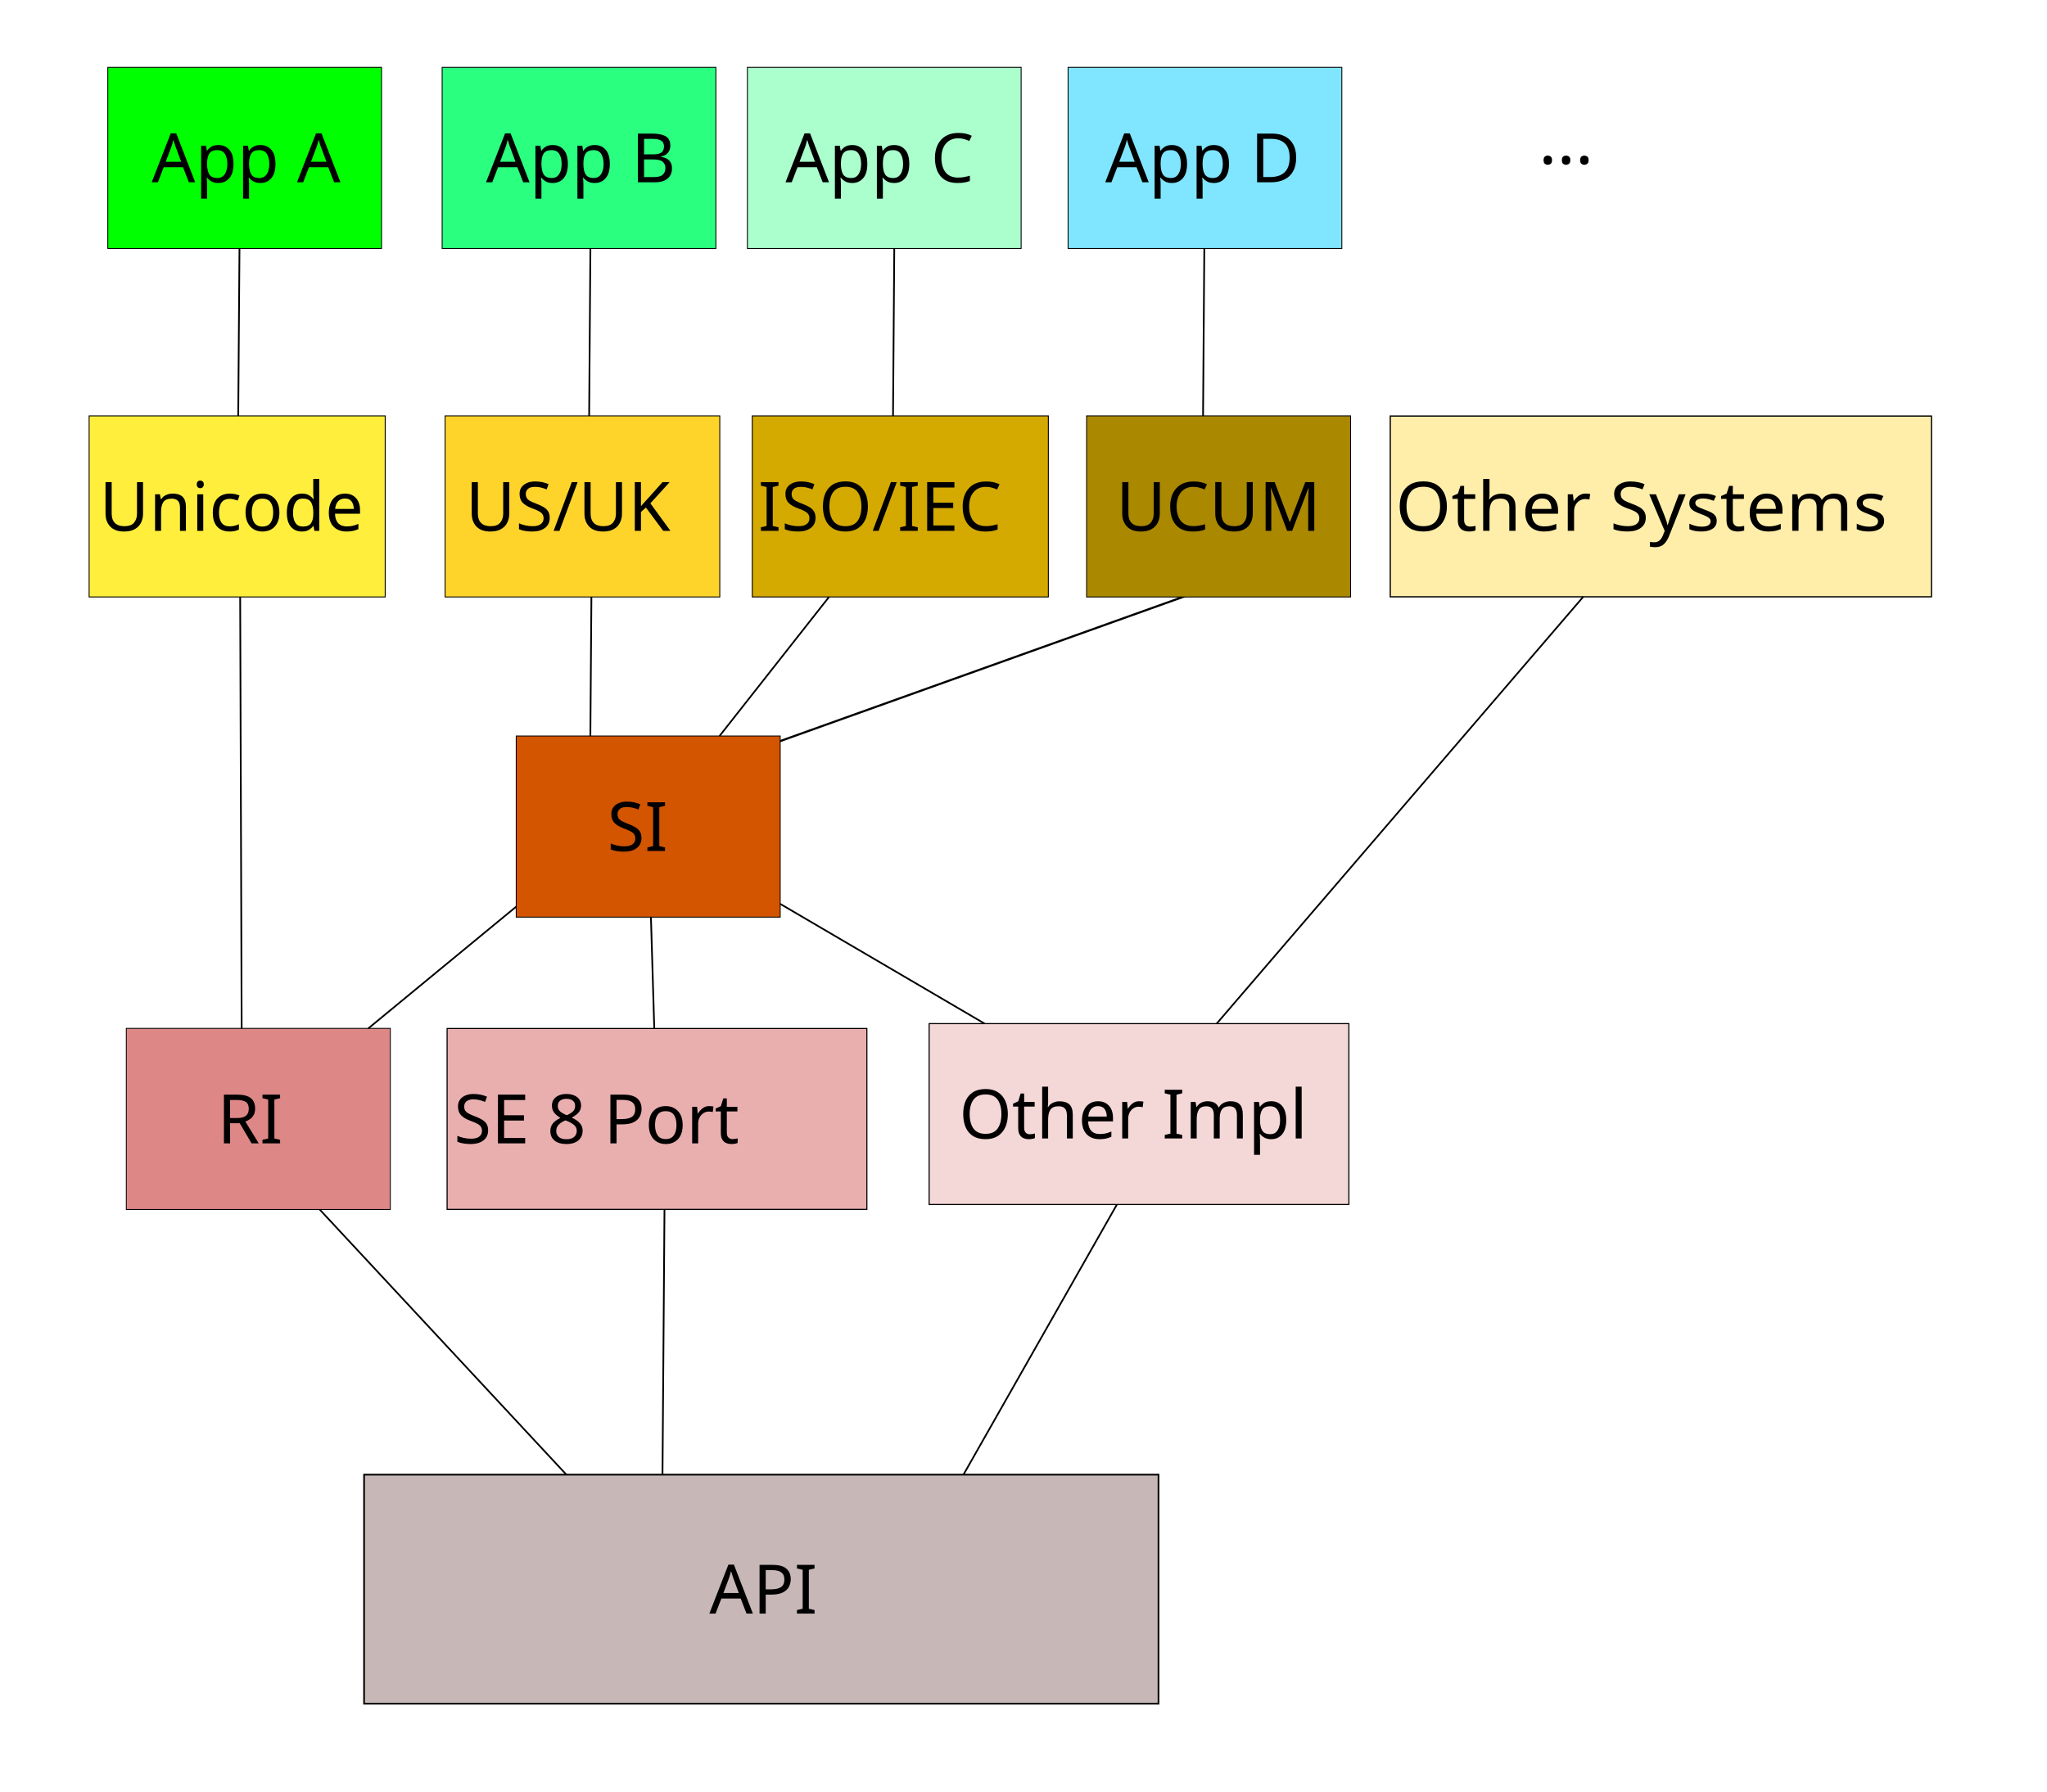
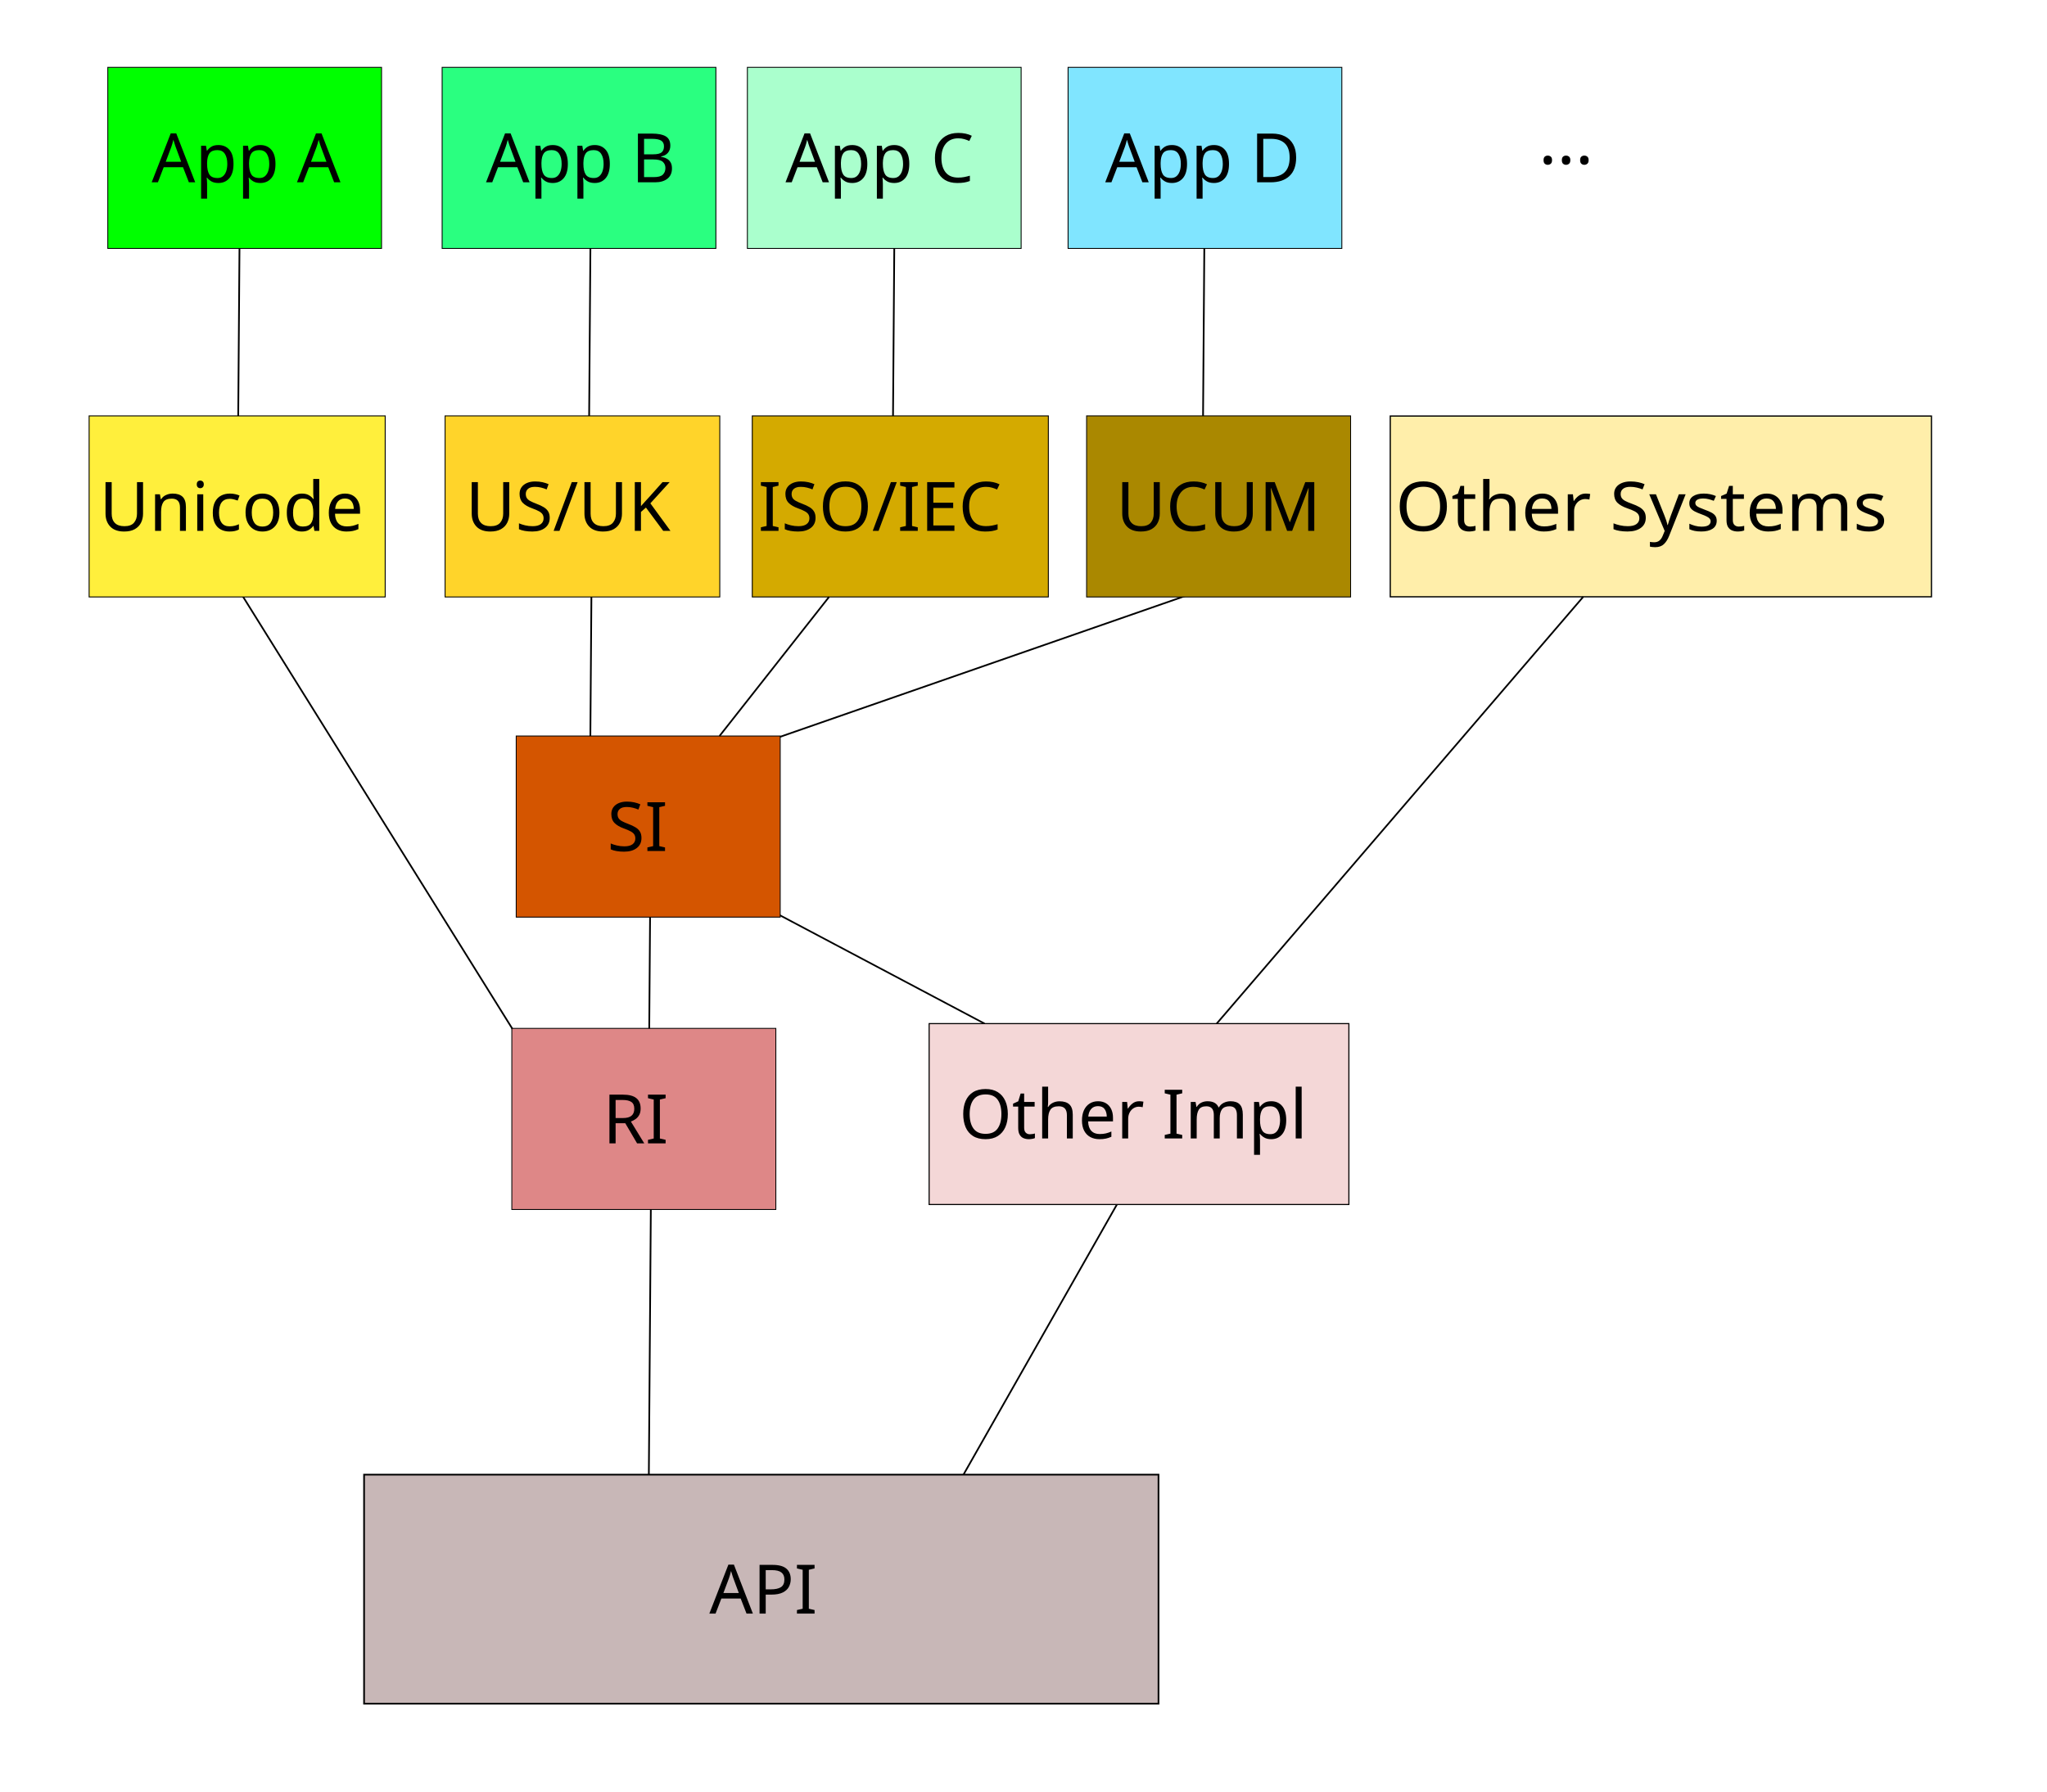
<svg xmlns="http://www.w3.org/2000/svg" width="1200" height="1050.362" id="svg2" version="1.1">
  <defs id="defs4" />
  <g id="layer1" transform="translate(0,-2.000018)">
-     <path style="fill:none;fill-rule:evenodd;stroke:#000000;stroke-width:1.238px;stroke-linecap:butt;stroke-linejoin:miter;stroke-opacity:1" d="M 453.603,437.869 703.919,348.27" id="path4278" />
-     <path style="fill:none;stroke:#000000;stroke-width:1px;stroke-linecap:butt;stroke-linejoin:miter;stroke-opacity:1" d="M 388.192,890.167 389.709,687.592" id="path3974-1-0" />
+     <path style="fill:none;fill-rule:evenodd;stroke:#000000;stroke-width:0.981px;stroke-linecap:butt;stroke-linejoin:miter;stroke-opacity:1" d="m 577.205,602.198 -123.636,-65.462" id="path4280" />
+     <path style="color:#000000;clip-rule:nonzero;display:inline;overflow:visible;visibility:visible;opacity:1;isolation:auto;mix-blend-mode:normal;color-interpolation:sRGB;color-interpolation-filters:linearRGB;solid-color:#000000;solid-opacity:1;fill:none;fill-opacity:1;fill-rule:nonzero;stroke:#000000;stroke-width:1px;stroke-linecap:butt;stroke-linejoin:miter;stroke-miterlimit:4;stroke-dasharray:none;stroke-dashoffset:0;stroke-opacity:1;color-rendering:auto;image-rendering:auto;shape-rendering:auto;text-rendering:auto;enable-background:accumulate" d="M 302.102,608.014 141.565,350.413" id="path4280-8" />
+     <path style="fill:none;stroke:#000000;stroke-width:1px;stroke-linecap:butt;stroke-linejoin:miter;stroke-opacity:1" d="m 380.071,675.708 1.517,-202.575" id="path3974-1-6-8" />
+     <path style="color:#000000;clip-rule:nonzero;display:inline;overflow:visible;visibility:visible;opacity:1;isolation:auto;mix-blend-mode:normal;color-interpolation:sRGB;color-interpolation-filters:linearRGB;solid-color:#000000;solid-opacity:1;fill:none;fill-opacity:1;fill-rule:evenodd;stroke:#000000;stroke-width:1px;stroke-linecap:butt;stroke-linejoin:miter;stroke-miterlimit:4;stroke-dasharray:none;stroke-dashoffset:0;stroke-opacity:1;color-rendering:auto;image-rendering:auto;shape-rendering:auto;text-rendering:auto;enable-background:accumulate" d="m 451.696,435.972 252.227,-87.709" id="path4278" />
+     <path style="fill:none;stroke:#000000;stroke-width:1px;stroke-linecap:butt;stroke-linejoin:miter;stroke-opacity:1" d="M 380.192,890.167 381.709,687.592" id="path3974-1-0" />
    <path style="fill:none;stroke:#000000;stroke-width:1px;stroke-linecap:butt;stroke-linejoin:miter;stroke-opacity:1" d="M 523.17,291.058 524.687,88.483" id="path3974-1-3" />
    <path style="fill:none;stroke:#000000;stroke-width:1px;stroke-linecap:butt;stroke-linejoin:miter;stroke-opacity:1" d="M 139.256,298.899 140.773,96.325" id="path3974-1-7" />
    <path style="fill:none;stroke:#000000;stroke-width:1px;stroke-linecap:butt;stroke-linejoin:miter;stroke-opacity:1" d="m 345.53,507.49 1.517,-202.575" id="path3974-1-6" />
    <path style="fill:none;stroke:#000000;stroke-width:1px;stroke-linecap:butt;stroke-linejoin:miter;stroke-opacity:1" d="M 345.055,288.122 346.572,85.548" id="path3974-1" />
    <path style="fill:none;stroke:#000000;stroke-width:1px;stroke-linecap:butt;stroke-linejoin:miter;stroke-opacity:1" d="M 704.857,299.362 706.374,96.788" id="path3974" />
    <path style="fill:none;stroke:#000000;stroke-width:1px;stroke-linecap:butt;stroke-linejoin:miter;stroke-opacity:1" d="M 543.714,903.791 675.143,672.362" id="path3078" />
-     <path style="fill:none;stroke:#000000;stroke-width:1px;stroke-linecap:butt;stroke-linejoin:miter;stroke-opacity:1" d="M 366.571,903.791 138,658.076" id="path3074" />
    <g id="g3005" transform="translate(58,0)">
      <rect y="866.648" x="155.429" height="134.286" width="465.714" id="rect2993" style="fill:#c8b7b7;fill-rule:evenodd;stroke:#000000;stroke-width:1px;stroke-linecap:butt;stroke-linejoin:miter;stroke-opacity:1" />
      <text id="text2995" y="948.107" x="357.836" style="font-style:normal;font-weight:normal;font-size:40px;line-height:125%;font-family:Sans;letter-spacing:0px;word-spacing:0px;fill:#000000;fill-opacity:1;stroke:none" xml:space="preserve">
        <tspan y="948.107" x="357.836" id="tspan2997">API</tspan>
      </text>
    </g>
-     <g id="g3053" transform="translate(4,0)">
-       <rect style="fill:#e9afaf;fill-rule:evenodd;stroke:#000000;stroke-width:0.646px;stroke-linecap:butt;stroke-linejoin:miter;stroke-opacity:1" id="rect3012" width="246.068" height="106.068" x="258.109" y="605.042" />
-       <text xml:space="preserve" style="font-style:normal;font-weight:normal;font-size:40px;line-height:125%;font-family:Sans;text-align:center;letter-spacing:0px;word-spacing:0px;text-anchor:middle;fill:#000000;fill-opacity:1;stroke:none" x="382.098" y="672.393" id="text3014">
-         <tspan id="tspan3016" x="382.098" y="672.393">SE 8 Port</tspan>
-       </text>
-     </g>
-     <g id="g3045" transform="translate(16,4.285695)">
+     <g id="g3045" transform="translate(242,4.285695)">
      <rect y="600.69" x="58.042" height="106.202" width="154.773" id="rect3028" style="fill:#de8787;fill-rule:evenodd;stroke:#000000;stroke-width:0.513px;stroke-linecap:butt;stroke-linejoin:miter;stroke-opacity:1" />
      <text id="text3030" y="668.107" x="111.397" style="font-style:normal;font-weight:normal;font-size:40px;line-height:125%;font-family:Sans;letter-spacing:0px;word-spacing:0px;fill:#000000;fill-opacity:1;stroke:none" xml:space="preserve">
        <tspan y="668.107" x="111.397" id="tspan3032">RI</tspan>
      </text>
    </g>
    <g id="g3069" transform="translate(58,0)">
      <rect y="602.185" x="486.68" height="106.068" width="246.068" id="rect3060" style="fill:#f4d7d7;fill-rule:evenodd;stroke:#000000;stroke-width:0.646px;stroke-linecap:butt;stroke-linejoin:miter;stroke-opacity:1" />
      <text id="text3062" y="667.003" x="506.15" style="font-style:normal;font-weight:normal;font-size:39.849px;line-height:125%;font-family:Sans;letter-spacing:0px;word-spacing:0px;fill:#000000;fill-opacity:1;stroke:none" xml:space="preserve" transform="scale(0.9962173,1.003797)">
        <tspan y="667.003" x="506.15" id="tspan3064">Other Impl</tspan>
      </text>
    </g>
-     <path style="fill:none;stroke:#000000;stroke-width:1px;stroke-linecap:butt;stroke-linejoin:miter;stroke-opacity:1" d="M 215.92,604.976 366.571,480.934" id="path3113" />
    <g id="g3097" transform="translate(283.7143,-2.857143)">
      <rect style="fill:#d45500;fill-rule:evenodd;stroke:#000000;stroke-width:0.513px;stroke-linecap:butt;stroke-linejoin:miter;stroke-opacity:1" id="rect3084" width="154.773" height="106.202" x="18.899" y="436.404" />
      <text xml:space="preserve" style="font-style:normal;font-weight:normal;font-size:40px;line-height:125%;font-family:Sans;letter-spacing:0px;word-spacing:0px;fill:#000000;fill-opacity:1;stroke:none" x="72.254" y="503.821" id="text3086">
        <tspan id="tspan3088" x="72.254" y="503.821">SI</tspan>
      </text>
    </g>
    <g id="g3426" transform="translate(214.5714,-0.4316557)">
      <rect y="246.267" x="46.345" height="106.191" width="161.036" id="rect3104" style="fill:#ffd42a;fill-rule:evenodd;stroke:#000000;stroke-width:0.523px;stroke-linecap:butt;stroke-linejoin:miter;stroke-opacity:1" />
      <text id="text3106" y="313.679" x="58.371" style="font-style:normal;font-weight:normal;font-size:40px;line-height:125%;font-family:Sans;letter-spacing:0px;word-spacing:0px;fill:#000000;fill-opacity:1;stroke:none" xml:space="preserve">
        <tspan y="313.679" x="58.371" id="tspan3108">US/UK</tspan>
      </text>
    </g>
-     <path style="fill:none;stroke:#000000;stroke-width:1px;stroke-linecap:butt;stroke-linejoin:miter;stroke-opacity:1" d="m 383.552,605.042 -1.959,-65.294" id="path3115" />
    <g id="g3414" transform="translate(239.5172,-0.4316512)">
      <rect style="fill:#aa8800;fill-rule:evenodd;stroke:#000000;stroke-width:0.513px;stroke-linecap:butt;stroke-linejoin:miter;stroke-opacity:1" id="rect3894" width="154.773" height="106.202" x="397.471" y="246.261" />
      <text xml:space="preserve" style="font-style:normal;font-weight:normal;font-size:40px;line-height:125%;font-family:Sans;letter-spacing:0px;word-spacing:0px;fill:#000000;fill-opacity:1;stroke:none" x="414.779" y="313.679" id="text3896">
        <tspan id="tspan3898" x="414.779" y="313.679">UCUM</tspan>
      </text>
    </g>
    <g id="g3400" transform="translate(268,-0.4291848)">
      <rect style="fill:#ffeeaa;fill-rule:evenodd;stroke:#000000;stroke-width:0.733px;stroke-linecap:butt;stroke-linejoin:miter;stroke-opacity:1" id="rect3905" width="317.245" height="105.986" x="547.008" y="246.369" />
      <text transform="scale(1.02423,0.976343)" xml:space="preserve" style="font-style:normal;font-weight:normal;font-size:40.965px;line-height:125%;font-family:Sans;letter-spacing:0px;word-spacing:0px;fill:#000000;fill-opacity:1;stroke:none" x="536.98" y="321.277" id="text3907">
        <tspan id="tspan3909" x="536.98" y="321.277">Other Systems</tspan>
      </text>
    </g>
    <g id="g3943" transform="translate(175.149,2.212746)">
      <rect y="39.266" x="84.047" height="106.192" width="160.478" id="rect3934" style="fill:#2aff80;fill-rule:evenodd;stroke:#000000;stroke-width:0.522px;stroke-linecap:butt;stroke-linejoin:miter;stroke-opacity:1" />
      <text id="text3936" y="106.679" x="109.774" style="font-style:normal;font-weight:normal;font-size:40px;line-height:125%;font-family:Sans;letter-spacing:0px;word-spacing:0px;fill:#000000;fill-opacity:1;stroke:none" xml:space="preserve">
        <tspan y="106.679" x="109.774" id="tspan3938">App B</tspan>
      </text>
    </g>
    <g id="g4257" transform="translate(232,-2.212746)">
      <rect style="fill:#80e5ff;fill-opacity:1;fill-rule:evenodd;stroke:#000000;stroke-width:0.522px;stroke-linecap:butt;stroke-linejoin:miter;stroke-opacity:1" id="rect3950" width="160.478" height="106.192" x="394.135" y="43.692" />
      <text xml:space="preserve" style="font-style:normal;font-weight:normal;font-size:40px;line-height:125%;font-family:Sans;letter-spacing:0px;word-spacing:0px;fill:#000000;fill-opacity:1;stroke:none" x="415.908" y="111.104" id="text3952">
        <tspan id="tspan3954" x="415.908" y="111.104">App D</tspan>
      </text>
    </g>
    <text xml:space="preserve" style="font-style:normal;font-weight:normal;font-size:40px;line-height:125%;font-family:Sans;letter-spacing:0px;word-spacing:0px;fill:#000000;fill-opacity:1;stroke:none" x="902" y="98.076" id="text3959">
      <tspan id="tspan3961" x="902" y="98.076">...</tspan>
    </text>
    <g id="g3419" transform="translate(217.9692,-1.999995)">
      <g id="g3412">
        <rect y="247.845" x="223.032" height="106.171" width="173.563" id="rect3394" style="fill:#d4aa00;fill-rule:evenodd;stroke:#000000;stroke-width:0.543px;stroke-linecap:butt;stroke-linejoin:miter;stroke-opacity:1" />
        <text id="text3396" y="315.247" x="226.487" style="font-style:normal;font-weight:normal;font-size:40px;line-height:125%;font-family:Sans;letter-spacing:0px;word-spacing:0px;fill:#000000;fill-opacity:1;stroke:none" xml:space="preserve">
          <tspan y="315.247" x="226.487" id="tspan3398">ISO/IEC</tspan>
        </text>
      </g>
      <text xml:space="preserve" style="font-style:normal;font-weight:normal;font-size:40px;line-height:125%;font-family:sans-serif;letter-spacing:0px;word-spacing:0px;fill:#000000;fill-opacity:1;stroke:none;stroke-width:1px;stroke-linecap:butt;stroke-linejoin:miter;stroke-opacity:1" x="324.68" y="373.699" id="text3408">
        <tspan id="tspan3410" x="324.68" y="373.699" />
      </text>
    </g>
    <g id="g4262" transform="translate(216,0.6443977)">
      <rect style="fill:#aaffcd;fill-opacity:1;fill-rule:evenodd;stroke:#000000;stroke-width:0.522px;stroke-linecap:butt;stroke-linejoin:miter;stroke-opacity:1" id="rect3433" width="160.478" height="106.192" x="222.133" y="40.834" />
      <text xml:space="preserve" style="font-style:normal;font-weight:normal;font-size:40px;line-height:125%;font-family:Sans;letter-spacing:0px;word-spacing:0px;fill:#000000;fill-opacity:1;stroke:none" x="244.482" y="108.247" id="text3435">
        <tspan id="tspan3437" x="244.482" y="108.247">App C</tspan>
      </text>
    </g>
    <g transform="translate(-6.105226,1.568349)" id="g4198">
      <g id="g4206" transform="translate(12,-2)">
        <rect y="246.276" x="46.355" height="106.171" width="173.563" id="rect4200" style="fill:#ffef3c;fill-opacity:1;fill-rule:evenodd;stroke:#000000;stroke-width:0.543px;stroke-linecap:butt;stroke-linejoin:miter;stroke-opacity:1" />
        <text id="text4202" y="313.679" x="52.371" style="font-style:normal;font-weight:normal;font-size:40px;line-height:125%;font-family:Sans;letter-spacing:0px;word-spacing:0px;fill:#000000;fill-opacity:1;stroke:none" xml:space="preserve">
          <tspan y="313.679" x="52.371" id="tspan4204">Unicode</tspan>
        </text>
      </g>
    </g>
-     <path style="fill:none;fill-rule:evenodd;stroke:#000000;stroke-width:1px;stroke-linecap:butt;stroke-linejoin:miter;stroke-opacity:1" d="m 140.795,352.016 0.869,252.959" id="path4211" />
    <g transform="translate(-20.85098,2.212746)" id="g4245">
      <rect style="fill:#00ff00;fill-rule:evenodd;stroke:#000000;stroke-width:0.522px;stroke-linecap:butt;stroke-linejoin:miter;stroke-opacity:1" id="rect4247" width="160.478" height="106.192" x="84.047" y="39.266" />
      <text xml:space="preserve" style="font-style:normal;font-weight:normal;font-size:40px;line-height:125%;font-family:Sans;letter-spacing:0px;word-spacing:0px;fill:#000000;fill-opacity:1;stroke:none" x="109.774" y="106.679" id="text4249">
        <tspan id="tspan4251" x="109.774" y="106.679">App A</tspan>
      </text>
    </g>
    <path style="fill:none;fill-rule:evenodd;stroke:#000000;stroke-width:1px;stroke-linecap:butt;stroke-linejoin:miter;stroke-opacity:1" d="m 421.804,433.547 64.186,-81.531" id="path4274" />
-     <path style="fill:none;fill-rule:evenodd;stroke:#000000;stroke-width:1px;stroke-linecap:butt;stroke-linejoin:miter;stroke-opacity:1" d="M 577.197,602.185 457.387,531.989" id="path4280" />
    <path style="fill:none;fill-rule:evenodd;stroke:#000000;stroke-width:1px;stroke-linecap:butt;stroke-linejoin:miter;stroke-opacity:1" d="M 928.129,351.926 713.251,602.185" id="path4208" />
  </g>
</svg>
